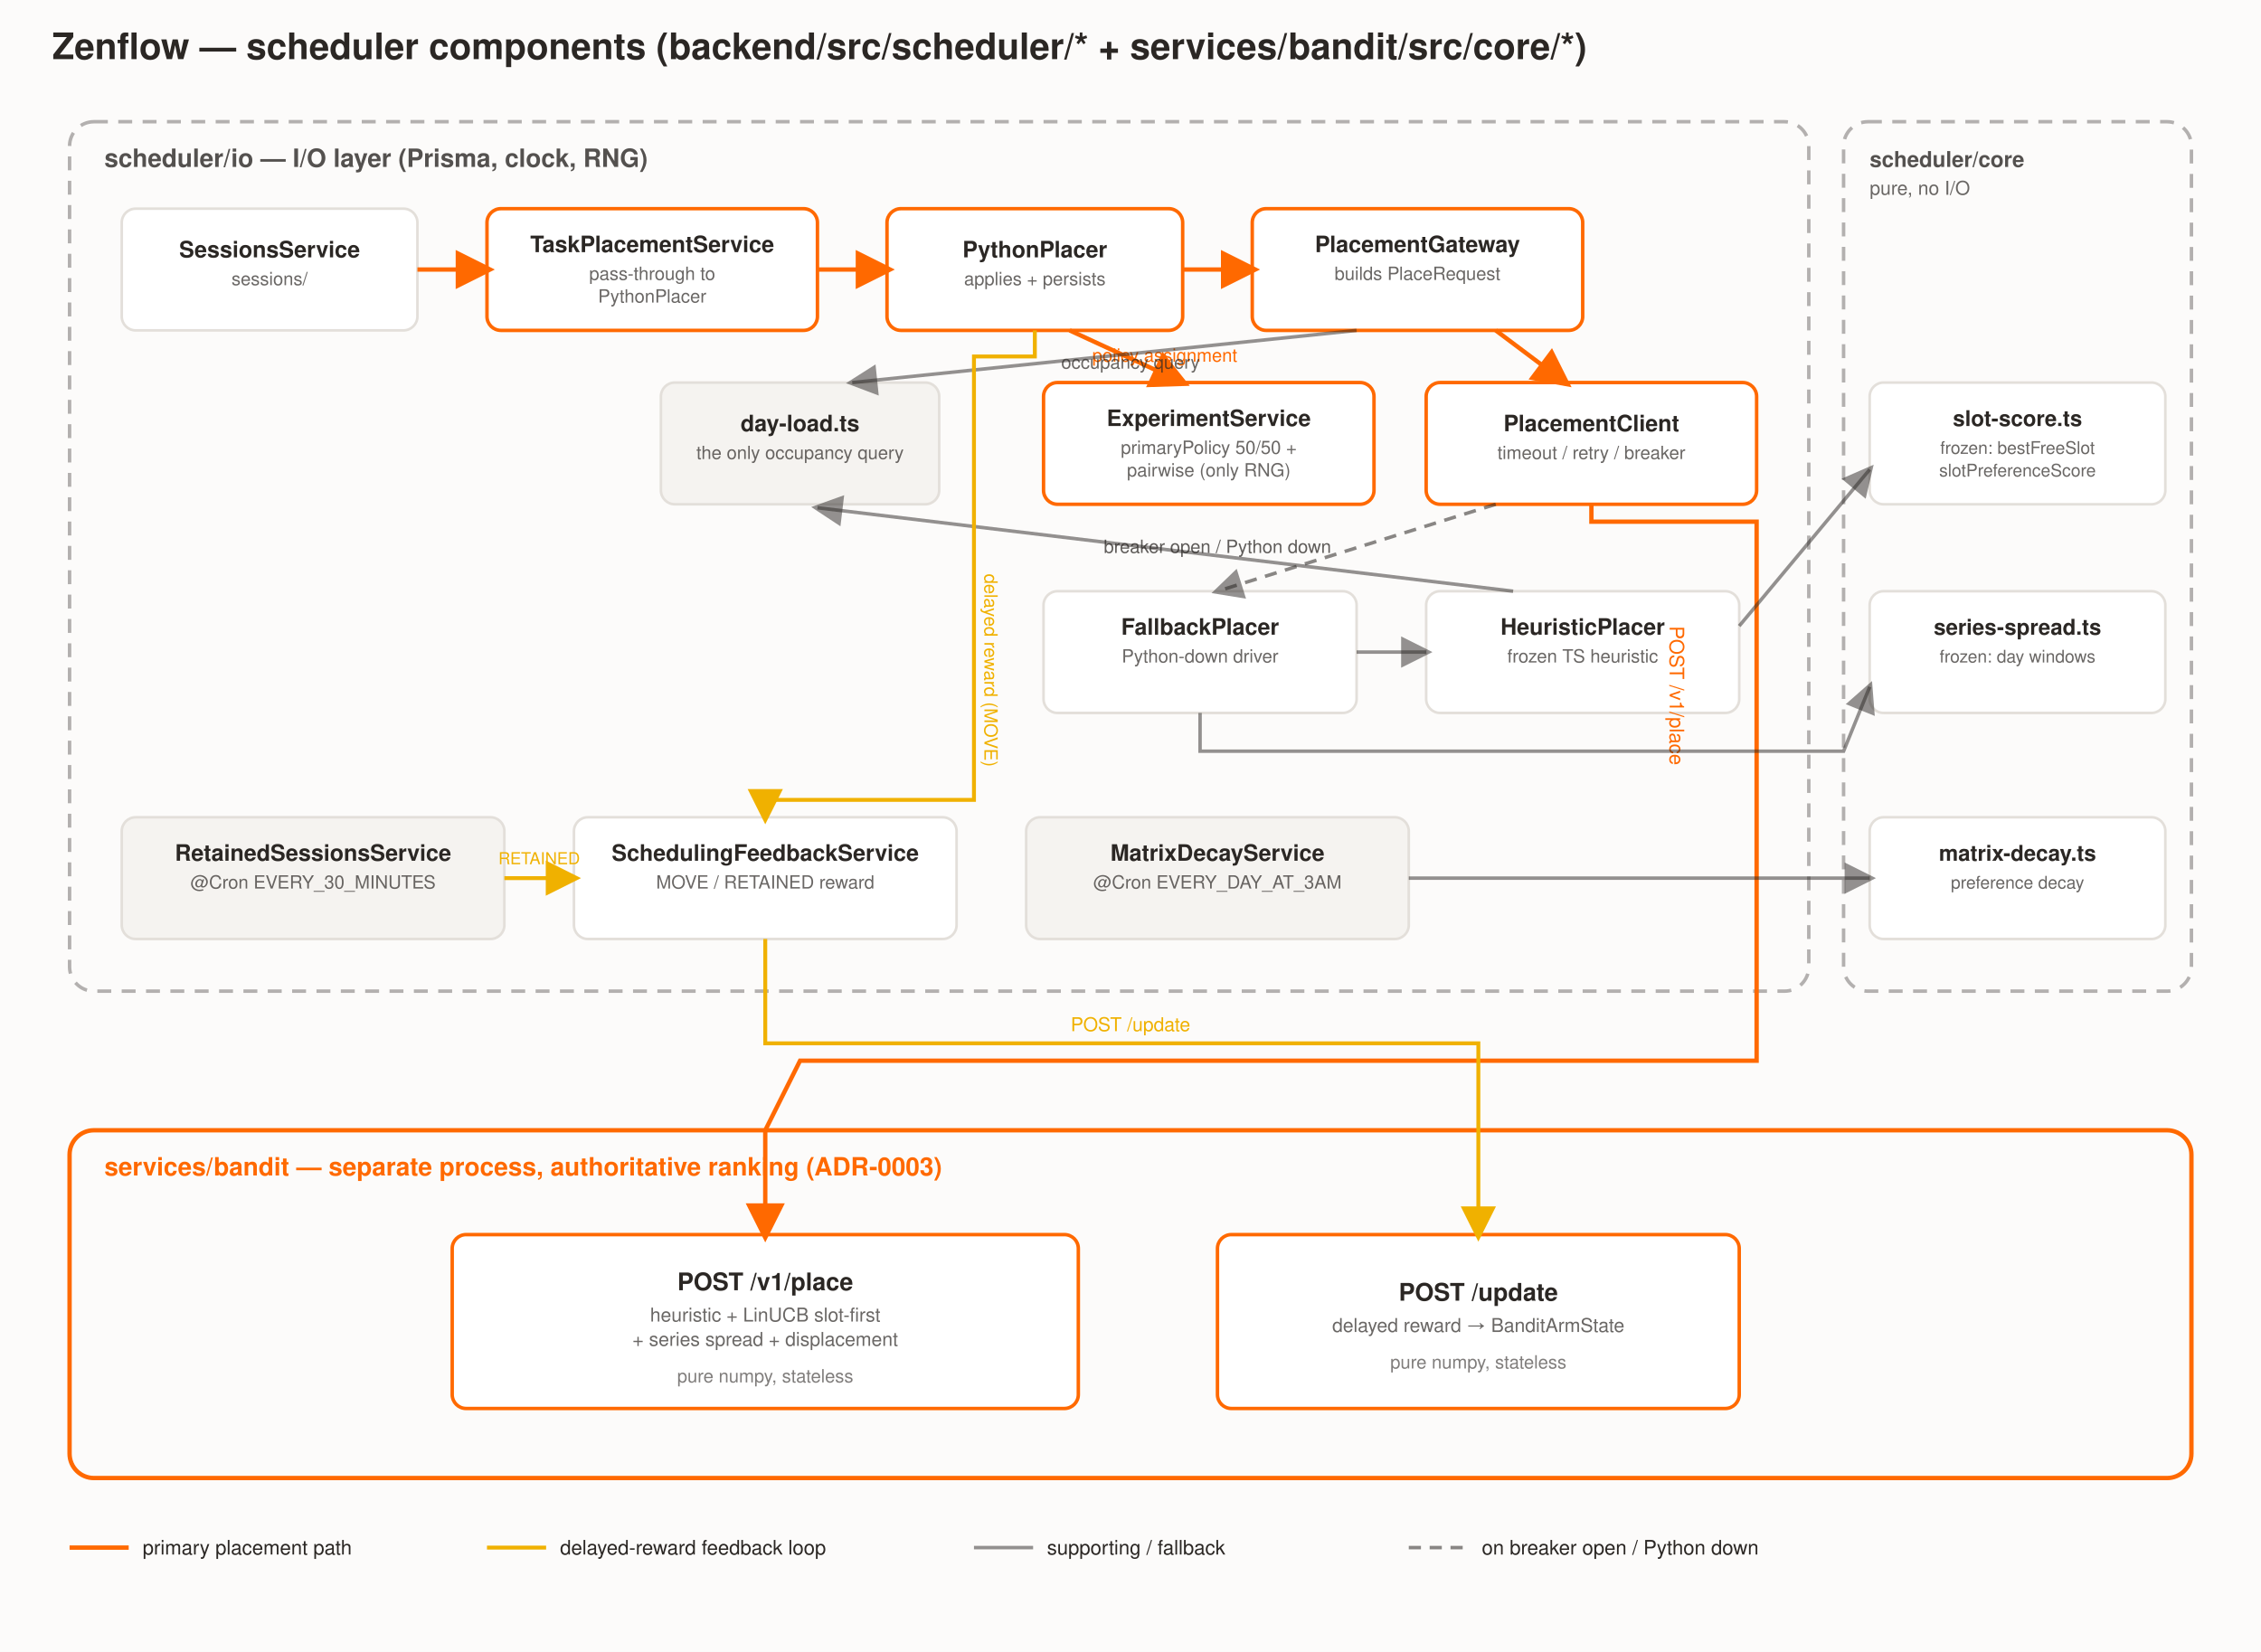
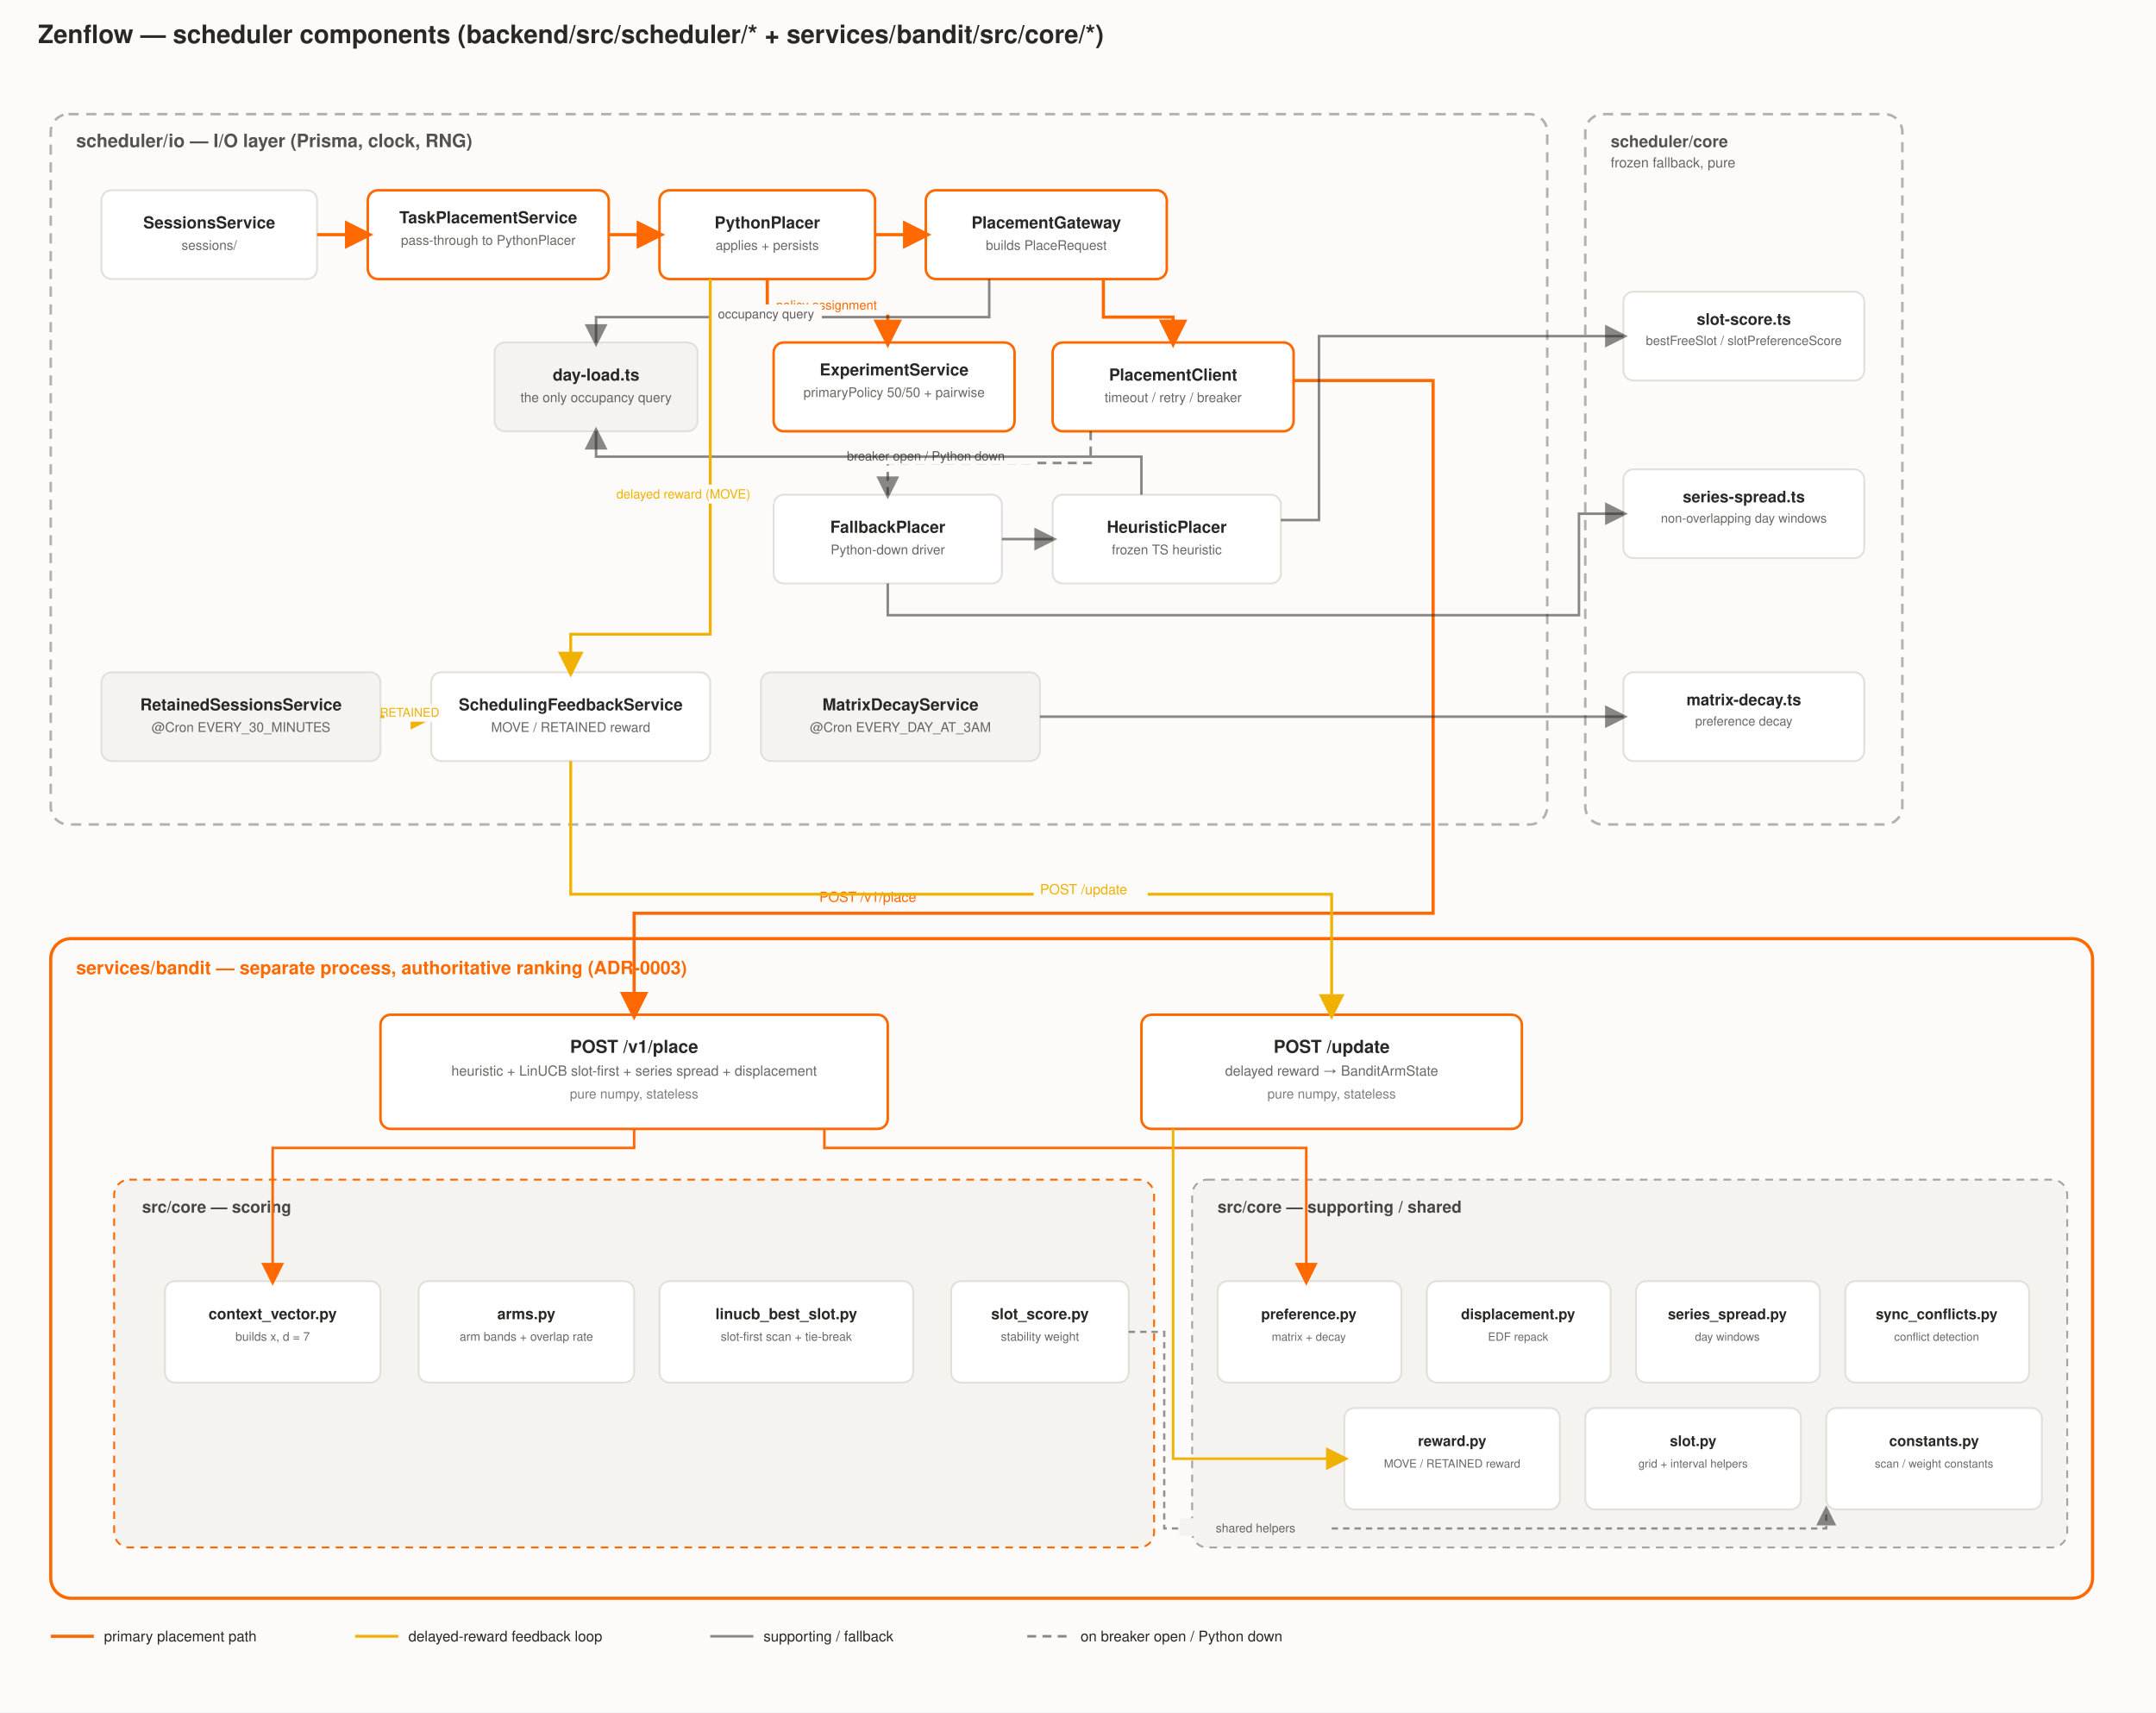
- <svg xmlns="http://www.w3.org/2000/svg" viewBox="0 0 1300 950" font-family="Helvetica, Arial, sans-serif">
+ <svg xmlns="http://www.w3.org/2000/svg" viewBox="0 0 1700 1350" font-family="Helvetica, Arial, sans-serif">
  <defs>
    <marker id="sArrOrange" viewBox="0 0 10 10" refX="8" refY="5" markerWidth="9" markerHeight="9" orient="auto-start-reverse">
      <path d="M0,0 L10,5 L0,10 z" fill="#FF6900" />
    </marker>
    <marker id="sArrAmber" viewBox="0 0 10 10" refX="8" refY="5" markerWidth="9" markerHeight="9" orient="auto-start-reverse">
      <path d="M0,0 L10,5 L0,10 z" fill="#F0B100" />
    </marker>
    <marker id="sArrNeutral" viewBox="0 0 10 10" refX="8" refY="5" markerWidth="9" markerHeight="9" orient="auto-start-reverse">
-       <path d="M0,0 L10,5 L0,10 z" fill="#2B2724" fill-opacity="0.5" />
+       <path d="M0,0 L10,5 L0,10 z" fill="#2B2724" fill-opacity="0.55" />
    </marker>
  </defs>
-   <rect x="0" y="0" width="1300" height="950" fill="#FCFBFA" />
-   <text x="30" y="34" font-size="21" font-weight="700" fill="#2B2724">Zenflow — scheduler components (backend/src/scheduler/* + services/bandit/src/core/*)</text>
-   <rect x="40" y="70" width="1000" height="500" rx="14" fill="none" stroke="#2B2724" stroke-opacity="0.35" stroke-width="2" stroke-dasharray="8 6" />
-   <text x="60" y="96" font-size="14.5" font-weight="700" fill="#2B2724" opacity="0.8">scheduler/io — I/O layer (Prisma, clock, RNG)</text>
-   <rect x="1060" y="70" width="200" height="500" rx="14" fill="none" stroke="#2B2724" stroke-opacity="0.35" stroke-width="2" stroke-dasharray="8 6" />
-   <text x="1075" y="96" font-size="12.5" font-weight="700" fill="#2B2724" opacity="0.8">scheduler/core</text>
-   <text x="1075" y="112" font-size="11" fill="#2B2724" opacity="0.7">pure, no I/O</text>
-   <rect x="70" y="120" width="170" height="70" rx="8" fill="#FFFFFF" stroke="#E3DFDA" stroke-width="1.5" />
-   <text x="155" y="148" text-anchor="middle" font-size="13" font-weight="700" fill="#2B2724">SessionsService</text>
-   <text x="155" y="164" text-anchor="middle" font-size="10.5" fill="#2B2724" opacity="0.7">sessions/</text>
-   <rect x="280" y="120" width="190" height="70" rx="8" fill="#FFFFFF" stroke="#FF6900" stroke-width="2" />
-   <text x="375" y="145" text-anchor="middle" font-size="13" font-weight="700" fill="#2B2724">TaskPlacementService</text>
-   <text x="375" y="161" text-anchor="middle" font-size="10.5" fill="#2B2724" opacity="0.7">pass-through to</text>
-   <text x="375" y="174" text-anchor="middle" font-size="10.5" fill="#2B2724" opacity="0.7">PythonPlacer</text>
-   <rect x="510" y="120" width="170" height="70" rx="8" fill="#FFFFFF" stroke="#FF6900" stroke-width="2" />
-   <text x="595" y="148" text-anchor="middle" font-size="13" font-weight="700" fill="#2B2724">PythonPlacer</text>
-   <text x="595" y="164" text-anchor="middle" font-size="10.5" fill="#2B2724" opacity="0.7">applies + persists</text>
-   <rect x="720" y="120" width="190" height="70" rx="8" fill="#FFFFFF" stroke="#FF6900" stroke-width="2" />
-   <text x="815" y="145" text-anchor="middle" font-size="13" font-weight="700" fill="#2B2724">PlacementGateway</text>
-   <text x="815" y="161" text-anchor="middle" font-size="10.5" fill="#2B2724" opacity="0.7">builds PlaceRequest</text>
-   <rect x="380" y="220" width="160" height="70" rx="8" fill="#F5F3F0" stroke="#E3DFDA" stroke-width="1.5" />
-   <text x="460" y="248" text-anchor="middle" font-size="13" font-weight="700" fill="#2B2724">day-load.ts</text>
-   <text x="460" y="264" text-anchor="middle" font-size="10.5" fill="#2B2724" opacity="0.7">the only occupancy query</text>
-   <rect x="600" y="220" width="190" height="70" rx="8" fill="#FFFFFF" stroke="#FF6900" stroke-width="2" />
-   <text x="695" y="245" text-anchor="middle" font-size="13" font-weight="700" fill="#2B2724">ExperimentService</text>
-   <text x="695" y="261" text-anchor="middle" font-size="10.5" fill="#2B2724" opacity="0.7">primaryPolicy 50/50 +</text>
-   <text x="695" y="274" text-anchor="middle" font-size="10.5" fill="#2B2724" opacity="0.7">pairwise (only RNG)</text>
-   <rect x="820" y="220" width="190" height="70" rx="8" fill="#FFFFFF" stroke="#FF6900" stroke-width="2" />
-   <text x="915" y="248" text-anchor="middle" font-size="13" font-weight="700" fill="#2B2724">PlacementClient</text>
-   <text x="915" y="264" text-anchor="middle" font-size="10.5" fill="#2B2724" opacity="0.7">timeout / retry / breaker</text>
-   <rect x="600" y="340" width="180" height="70" rx="8" fill="#FFFFFF" stroke="#E3DFDA" stroke-width="1.5" />
-   <text x="690" y="365" text-anchor="middle" font-size="13" font-weight="700" fill="#2B2724">FallbackPlacer</text>
-   <text x="690" y="381" text-anchor="middle" font-size="10.5" fill="#2B2724" opacity="0.7">Python-down driver</text>
-   <rect x="820" y="340" width="180" height="70" rx="8" fill="#FFFFFF" stroke="#E3DFDA" stroke-width="1.5" />
-   <text x="910" y="365" text-anchor="middle" font-size="13" font-weight="700" fill="#2B2724">HeuristicPlacer</text>
-   <text x="910" y="381" text-anchor="middle" font-size="10.5" fill="#2B2724" opacity="0.7">frozen TS heuristic</text>
-   <rect x="70" y="470" width="220" height="70" rx="8" fill="#F5F3F0" stroke="#E3DFDA" stroke-width="1.5" />
-   <text x="180" y="495" text-anchor="middle" font-size="13" font-weight="700" fill="#2B2724">RetainedSessionsService</text>
-   <text x="180" y="511" text-anchor="middle" font-size="10.5" fill="#2B2724" opacity="0.7">@Cron EVERY_30_MINUTES</text>
-   <rect x="330" y="470" width="220" height="70" rx="8" fill="#FFFFFF" stroke="#E3DFDA" stroke-width="1.5" />
-   <text x="440" y="495" text-anchor="middle" font-size="13" font-weight="700" fill="#2B2724">SchedulingFeedbackService</text>
-   <text x="440" y="511" text-anchor="middle" font-size="10.5" fill="#2B2724" opacity="0.7">MOVE / RETAINED reward</text>
-   <rect x="590" y="470" width="220" height="70" rx="8" fill="#F5F3F0" stroke="#E3DFDA" stroke-width="1.5" />
-   <text x="700" y="495" text-anchor="middle" font-size="13" font-weight="700" fill="#2B2724">MatrixDecayService</text>
-   <text x="700" y="511" text-anchor="middle" font-size="10.5" fill="#2B2724" opacity="0.7">@Cron EVERY_DAY_AT_3AM</text>
-   <rect x="1075" y="220" width="170" height="70" rx="8" fill="#FFFFFF" stroke="#E3DFDA" stroke-width="1.5" />
-   <text x="1160" y="245" text-anchor="middle" font-size="12.5" font-weight="700" fill="#2B2724">slot-score.ts</text>
-   <text x="1160" y="261" text-anchor="middle" font-size="10" fill="#2B2724" opacity="0.7">frozen: bestFreeSlot</text>
-   <text x="1160" y="274" text-anchor="middle" font-size="10" fill="#2B2724" opacity="0.7">slotPreferenceScore</text>
-   <rect x="1075" y="340" width="170" height="70" rx="8" fill="#FFFFFF" stroke="#E3DFDA" stroke-width="1.5" />
-   <text x="1160" y="365" text-anchor="middle" font-size="12.5" font-weight="700" fill="#2B2724">series-spread.ts</text>
-   <text x="1160" y="381" text-anchor="middle" font-size="10" fill="#2B2724" opacity="0.7">frozen: day windows</text>
-   <rect x="1075" y="470" width="170" height="70" rx="8" fill="#FFFFFF" stroke="#E3DFDA" stroke-width="1.5" />
-   <text x="1160" y="495" text-anchor="middle" font-size="12.5" font-weight="700" fill="#2B2724">matrix-decay.ts</text>
-   <text x="1160" y="511" text-anchor="middle" font-size="10" fill="#2B2724" opacity="0.7">preference decay</text>
-   <rect x="40" y="650" width="1220" height="200" rx="14" fill="none" stroke="#FF6900" stroke-width="2.5" />
-   <text x="60" y="676" font-size="14.5" font-weight="700" fill="#FF6900">services/bandit — separate process, authoritative ranking (ADR-0003)</text>
-   <rect x="260" y="710" width="360" height="100" rx="8" fill="#FFFFFF" stroke="#FF6900" stroke-width="2" />
-   <text x="440" y="742" text-anchor="middle" font-size="14" font-weight="700" fill="#2B2724">POST /v1/place</text>
-   <text x="440" y="760" text-anchor="middle" font-size="11" fill="#2B2724" opacity="0.7">heuristic + LinUCB slot-first</text>
-   <text x="440" y="774" text-anchor="middle" font-size="11" fill="#2B2724" opacity="0.7">+ series spread + displacement</text>
-   <text x="440" y="795" text-anchor="middle" font-size="10.5" fill="#2B2724" opacity="0.6">pure numpy, stateless</text>
-   <rect x="700" y="710" width="300" height="100" rx="8" fill="#FFFFFF" stroke="#FF6900" stroke-width="2" />
-   <text x="850" y="748" text-anchor="middle" font-size="14" font-weight="700" fill="#2B2724">POST /update</text>
-   <text x="850" y="766" text-anchor="middle" font-size="11" fill="#2B2724" opacity="0.7">delayed reward → BanditArmState</text>
-   <text x="850" y="787" text-anchor="middle" font-size="10.5" fill="#2B2724" opacity="0.6">pure numpy, stateless</text>
-   <path d="M240,155 L280,155" fill="none" stroke="#FF6900" stroke-width="2.5" marker-end="url(#sArrOrange)" />
-   <path d="M470,155 L510,155" fill="none" stroke="#FF6900" stroke-width="2.5" marker-end="url(#sArrOrange)" />
-   <path d="M680,155 L720,155" fill="none" stroke="#FF6900" stroke-width="2.5" marker-end="url(#sArrOrange)" />
-   <path d="M615,190 L680,220" fill="none" stroke="#FF6900" stroke-width="2.5" marker-end="url(#sArrOrange)" />
-   <text x="628" y="208" font-size="10.5" fill="#FF6900">policy assignment</text>
-   <path d="M780,190 L490,220" fill="none" stroke="#2B2724" stroke-opacity="0.5" stroke-width="2" marker-end="url(#sArrNeutral)" />
-   <text x="650" y="212" text-anchor="middle" font-size="10.5" fill="#2B2724" opacity="0.7">occupancy query</text>
-   <path d="M860,190 L900,220" fill="none" stroke="#FF6900" stroke-width="2.5" marker-end="url(#sArrOrange)" />
-   <path d="M915,290 L915,300 L1010,300 L1010,610 L460,610 L440,650 L440,710" fill="none" stroke="#FF6900" stroke-width="2.5" marker-end="url(#sArrOrange)" />
-   <text x="960" y="360" font-size="11.5" fill="#FF6900" transform="rotate(90 960 360)">POST /v1/place</text>
-   <path d="M860,290 L700,340" fill="none" stroke="#2B2724" stroke-opacity="0.55" stroke-width="2" stroke-dasharray="7 5" marker-end="url(#sArrNeutral)" />
-   <text x="700" y="318" text-anchor="middle" font-size="10.5" fill="#2B2724" opacity="0.75">breaker open / Python down</text>
-   <path d="M780,375 L820,375" fill="none" stroke="#2B2724" stroke-opacity="0.5" stroke-width="2" marker-end="url(#sArrNeutral)" />
-   <path d="M870,340 L470,292" fill="none" stroke="#2B2724" stroke-opacity="0.5" stroke-width="2" marker-end="url(#sArrNeutral)" />
-   <path d="M1000,360 L1075,270" fill="none" stroke="#2B2724" stroke-opacity="0.5" stroke-width="2" marker-end="url(#sArrNeutral)" />
-   <path d="M690,410 L690,432 L1060,432 L1075,395" fill="none" stroke="#2B2724" stroke-opacity="0.5" stroke-width="2" marker-end="url(#sArrNeutral)" />
-   <path d="M595,190 L595,205 L560,205 L560,460 L440,460 L440,470" fill="none" stroke="#F0B100" stroke-width="2.25" marker-end="url(#sArrAmber)" />
-   <text x="566" y="330" font-size="10.5" fill="#F0B100" transform="rotate(90 566 330)">delayed reward (MOVE)</text>
-   <path d="M290,505 L330,505" fill="none" stroke="#F0B100" stroke-width="2.25" marker-end="url(#sArrAmber)" />
-   <text x="310" y="497" text-anchor="middle" font-size="9.5" fill="#F0B100">RETAINED</text>
-   <path d="M810,505 L1075,505" fill="none" stroke="#2B2724" stroke-opacity="0.5" stroke-width="2" marker-end="url(#sArrNeutral)" />
-   <path d="M440,540 L440,600 L850,600 L850,650 L850,710" fill="none" stroke="#F0B100" stroke-width="2.25" marker-end="url(#sArrAmber)" />
-   <text x="650" y="593" text-anchor="middle" font-size="11" fill="#F0B100">POST /update</text>
-   <g transform="translate(40,890)">
+   <rect x="0" y="0" width="1700" height="1350" fill="#FCFBFA" />
+   <text x="30" y="34" font-size="20" font-weight="700" fill="#2B2724">Zenflow — scheduler components (backend/src/scheduler/* + services/bandit/src/core/*)</text>
+   <rect x="40" y="90" width="1180" height="560" rx="14" fill="none" stroke="#2B2724" stroke-opacity="0.35" stroke-width="2" stroke-dasharray="8 6" />
+   <text x="60" y="116" font-size="14.5" font-weight="700" fill="#2B2724" opacity="0.8">scheduler/io — I/O layer (Prisma, clock, RNG)</text>
+   <rect x="1250" y="90" width="250" height="560" rx="14" fill="none" stroke="#2B2724" stroke-opacity="0.35" stroke-width="2" stroke-dasharray="8 6" />
+   <text x="1270" y="116" font-size="13" font-weight="700" fill="#2B2724" opacity="0.8">scheduler/core</text>
+   <text x="1270" y="132" font-size="11" fill="#2B2724" opacity="0.7">frozen fallback, pure</text>
+   <rect x="80" y="150" width="170" height="70" rx="8" fill="#FFFFFF" stroke="#E3DFDA" stroke-width="1.5" />
+   <text x="165" y="180" text-anchor="middle" font-size="13" font-weight="700" fill="#2B2724">SessionsService</text>
+   <text x="165" y="197" text-anchor="middle" font-size="10.5" fill="#2B2724" opacity="0.7">sessions/</text>
+   <rect x="290" y="150" width="190" height="70" rx="8" fill="#FFFFFF" stroke="#FF6900" stroke-width="2" />
+   <text x="385" y="176" text-anchor="middle" font-size="13" font-weight="700" fill="#2B2724">TaskPlacementService</text>
+   <text x="385" y="193" text-anchor="middle" font-size="10.5" fill="#2B2724" opacity="0.7">pass-through to PythonPlacer</text>
+   <rect x="520" y="150" width="170" height="70" rx="8" fill="#FFFFFF" stroke="#FF6900" stroke-width="2" />
+   <text x="605" y="180" text-anchor="middle" font-size="13" font-weight="700" fill="#2B2724">PythonPlacer</text>
+   <text x="605" y="197" text-anchor="middle" font-size="10.5" fill="#2B2724" opacity="0.7">applies + persists</text>
+   <rect x="730" y="150" width="190" height="70" rx="8" fill="#FFFFFF" stroke="#FF6900" stroke-width="2" />
+   <text x="825" y="180" text-anchor="middle" font-size="13" font-weight="700" fill="#2B2724">PlacementGateway</text>
+   <text x="825" y="197" text-anchor="middle" font-size="10.5" fill="#2B2724" opacity="0.7">builds PlaceRequest</text>
+   <rect x="390" y="270" width="160" height="70" rx="8" fill="#F5F3F0" stroke="#E3DFDA" stroke-width="1.5" />
+   <text x="470" y="300" text-anchor="middle" font-size="13" font-weight="700" fill="#2B2724">day-load.ts</text>
+   <text x="470" y="317" text-anchor="middle" font-size="10.5" fill="#2B2724" opacity="0.7">the only occupancy query</text>
+   <rect x="610" y="270" width="190" height="70" rx="8" fill="#FFFFFF" stroke="#FF6900" stroke-width="2" />
+   <text x="705" y="296" text-anchor="middle" font-size="13" font-weight="700" fill="#2B2724">ExperimentService</text>
+   <text x="705" y="313" text-anchor="middle" font-size="10.5" fill="#2B2724" opacity="0.7">primaryPolicy 50/50 + pairwise</text>
+   <rect x="830" y="270" width="190" height="70" rx="8" fill="#FFFFFF" stroke="#FF6900" stroke-width="2" />
+   <text x="925" y="300" text-anchor="middle" font-size="13" font-weight="700" fill="#2B2724">PlacementClient</text>
+   <text x="925" y="317" text-anchor="middle" font-size="10.5" fill="#2B2724" opacity="0.7">timeout / retry / breaker</text>
+   <rect x="610" y="390" width="180" height="70" rx="8" fill="#FFFFFF" stroke="#E3DFDA" stroke-width="1.5" />
+   <text x="700" y="420" text-anchor="middle" font-size="13" font-weight="700" fill="#2B2724">FallbackPlacer</text>
+   <text x="700" y="437" text-anchor="middle" font-size="10.5" fill="#2B2724" opacity="0.7">Python-down driver</text>
+   <rect x="830" y="390" width="180" height="70" rx="8" fill="#FFFFFF" stroke="#E3DFDA" stroke-width="1.5" />
+   <text x="920" y="420" text-anchor="middle" font-size="13" font-weight="700" fill="#2B2724">HeuristicPlacer</text>
+   <text x="920" y="437" text-anchor="middle" font-size="10.5" fill="#2B2724" opacity="0.7">frozen TS heuristic</text>
+   <rect x="80" y="530" width="220" height="70" rx="8" fill="#F5F3F0" stroke="#E3DFDA" stroke-width="1.5" />
+   <text x="190" y="560" text-anchor="middle" font-size="13" font-weight="700" fill="#2B2724">RetainedSessionsService</text>
+   <text x="190" y="577" text-anchor="middle" font-size="10.5" fill="#2B2724" opacity="0.7">@Cron EVERY_30_MINUTES</text>
+   <rect x="340" y="530" width="220" height="70" rx="8" fill="#FFFFFF" stroke="#E3DFDA" stroke-width="1.5" />
+   <text x="450" y="560" text-anchor="middle" font-size="13" font-weight="700" fill="#2B2724">SchedulingFeedbackService</text>
+   <text x="450" y="577" text-anchor="middle" font-size="10.5" fill="#2B2724" opacity="0.7">MOVE / RETAINED reward</text>
+   <rect x="600" y="530" width="220" height="70" rx="8" fill="#F5F3F0" stroke="#E3DFDA" stroke-width="1.5" />
+   <text x="710" y="560" text-anchor="middle" font-size="13" font-weight="700" fill="#2B2724">MatrixDecayService</text>
+   <text x="710" y="577" text-anchor="middle" font-size="10.5" fill="#2B2724" opacity="0.7">@Cron EVERY_DAY_AT_3AM</text>
+   <rect x="1280" y="230" width="190" height="70" rx="8" fill="#FFFFFF" stroke="#E3DFDA" stroke-width="1.5" />
+   <text x="1375" y="256" text-anchor="middle" font-size="12.5" font-weight="700" fill="#2B2724">slot-score.ts</text>
+   <text x="1375" y="272" text-anchor="middle" font-size="10" fill="#2B2724" opacity="0.7">bestFreeSlot / slotPreferenceScore</text>
+   <rect x="1280" y="370" width="190" height="70" rx="8" fill="#FFFFFF" stroke="#E3DFDA" stroke-width="1.5" />
+   <text x="1375" y="396" text-anchor="middle" font-size="12.5" font-weight="700" fill="#2B2724">series-spread.ts</text>
+   <text x="1375" y="412" text-anchor="middle" font-size="10" fill="#2B2724" opacity="0.7">non-overlapping day windows</text>
+   <rect x="1280" y="530" width="190" height="70" rx="8" fill="#FFFFFF" stroke="#E3DFDA" stroke-width="1.5" />
+   <text x="1375" y="556" text-anchor="middle" font-size="12.5" font-weight="700" fill="#2B2724">matrix-decay.ts</text>
+   <text x="1375" y="572" text-anchor="middle" font-size="10" fill="#2B2724" opacity="0.7">preference decay</text>
+   <rect x="40" y="740" width="1610" height="520" rx="16" fill="none" stroke="#FF6900" stroke-width="2.5" />
+   <text x="60" y="768" font-size="14.5" font-weight="700" fill="#FF6900">services/bandit — separate process, authoritative ranking (ADR-0003)</text>
+   <rect x="300" y="800" width="400" height="90" rx="8" fill="#FFFFFF" stroke="#FF6900" stroke-width="2" />
+   <text x="500" y="830" text-anchor="middle" font-size="14" font-weight="700" fill="#2B2724">POST /v1/place</text>
+   <text x="500" y="848" text-anchor="middle" font-size="11" fill="#2B2724" opacity="0.7">heuristic + LinUCB slot-first + series spread + displacement</text>
+   <text x="500" y="866" text-anchor="middle" font-size="10.5" fill="#2B2724" opacity="0.6">pure numpy, stateless</text>
+   <rect x="900" y="800" width="300" height="90" rx="8" fill="#FFFFFF" stroke="#FF6900" stroke-width="2" />
+   <text x="1050" y="830" text-anchor="middle" font-size="14" font-weight="700" fill="#2B2724">POST /update</text>
+   <text x="1050" y="848" text-anchor="middle" font-size="11" fill="#2B2724" opacity="0.7">delayed reward → BanditArmState</text>
+   <text x="1050" y="866" text-anchor="middle" font-size="10.5" fill="#2B2724" opacity="0.6">pure numpy, stateless</text>
+   <rect x="90" y="930" width="820" height="290" rx="12" fill="#F5F3F0" stroke="#FF6900" stroke-width="1.5" stroke-dasharray="6 5" />
+   <text x="112" y="956" font-size="13" font-weight="700" fill="#2B2724" opacity="0.85">src/core — scoring</text>
+   <rect x="130" y="1010" width="170" height="80" rx="8" fill="#FFFFFF" stroke="#E3DFDA" stroke-width="1.5" />
+   <text x="215" y="1040" text-anchor="middle" font-size="12" font-weight="700" fill="#2B2724">context_vector.py</text>
+   <text x="215" y="1057" text-anchor="middle" font-size="9.5" fill="#2B2724" opacity="0.7">builds x, d = 7</text>
+   <rect x="330" y="1010" width="170" height="80" rx="8" fill="#FFFFFF" stroke="#E3DFDA" stroke-width="1.5" />
+   <text x="415" y="1040" text-anchor="middle" font-size="12" font-weight="700" fill="#2B2724">arms.py</text>
+   <text x="415" y="1057" text-anchor="middle" font-size="9.5" fill="#2B2724" opacity="0.7">arm bands + overlap rate</text>
+   <rect x="520" y="1010" width="200" height="80" rx="8" fill="#FFFFFF" stroke="#E3DFDA" stroke-width="1.5" />
+   <text x="620" y="1040" text-anchor="middle" font-size="12" font-weight="700" fill="#2B2724">linucb_best_slot.py</text>
+   <text x="620" y="1057" text-anchor="middle" font-size="9.5" fill="#2B2724" opacity="0.7">slot-first scan + tie-break</text>
+   <rect x="750" y="1010" width="140" height="80" rx="8" fill="#FFFFFF" stroke="#E3DFDA" stroke-width="1.5" />
+   <text x="820" y="1040" text-anchor="middle" font-size="12" font-weight="700" fill="#2B2724">slot_score.py</text>
+   <text x="820" y="1057" text-anchor="middle" font-size="9.5" fill="#2B2724" opacity="0.7">stability weight</text>
+   <rect x="940" y="930" width="690" height="290" rx="12" fill="#F5F3F0" stroke="#2B2724" stroke-opacity="0.4" stroke-width="1.5" stroke-dasharray="6 5" />
+   <text x="960" y="956" font-size="13" font-weight="700" fill="#2B2724" opacity="0.85">src/core — supporting / shared</text>
+   <rect x="960" y="1010" width="145" height="80" rx="8" fill="#FFFFFF" stroke="#E3DFDA" stroke-width="1.5" />
+   <text x="1032" y="1040" text-anchor="middle" font-size="11.5" font-weight="700" fill="#2B2724">preference.py</text>
+   <text x="1032" y="1057" text-anchor="middle" font-size="9" fill="#2B2724" opacity="0.7">matrix + decay</text>
+   <rect x="1125" y="1010" width="145" height="80" rx="8" fill="#FFFFFF" stroke="#E3DFDA" stroke-width="1.5" />
+   <text x="1197" y="1040" text-anchor="middle" font-size="11.5" font-weight="700" fill="#2B2724">displacement.py</text>
+   <text x="1197" y="1057" text-anchor="middle" font-size="9" fill="#2B2724" opacity="0.7">EDF repack</text>
+   <rect x="1290" y="1010" width="145" height="80" rx="8" fill="#FFFFFF" stroke="#E3DFDA" stroke-width="1.5" />
+   <text x="1362" y="1040" text-anchor="middle" font-size="11.5" font-weight="700" fill="#2B2724">series_spread.py</text>
+   <text x="1362" y="1057" text-anchor="middle" font-size="9" fill="#2B2724" opacity="0.7">day windows</text>
+   <rect x="1455" y="1010" width="145" height="80" rx="8" fill="#FFFFFF" stroke="#E3DFDA" stroke-width="1.5" />
+   <text x="1527" y="1040" text-anchor="middle" font-size="11.5" font-weight="700" fill="#2B2724">sync_conflicts.py</text>
+   <text x="1527" y="1057" text-anchor="middle" font-size="9" fill="#2B2724" opacity="0.7">conflict detection</text>
+   <rect x="1060" y="1110" width="170" height="80" rx="8" fill="#FFFFFF" stroke="#E3DFDA" stroke-width="1.5" />
+   <text x="1145" y="1140" text-anchor="middle" font-size="11.5" font-weight="700" fill="#2B2724">reward.py</text>
+   <text x="1145" y="1157" text-anchor="middle" font-size="9" fill="#2B2724" opacity="0.7">MOVE / RETAINED reward</text>
+   <rect x="1250" y="1110" width="170" height="80" rx="8" fill="#FFFFFF" stroke="#E3DFDA" stroke-width="1.5" />
+   <text x="1335" y="1140" text-anchor="middle" font-size="11.5" font-weight="700" fill="#2B2724">slot.py</text>
+   <text x="1335" y="1157" text-anchor="middle" font-size="9" fill="#2B2724" opacity="0.7">grid + interval helpers</text>
+   <rect x="1440" y="1110" width="170" height="80" rx="8" fill="#FFFFFF" stroke="#E3DFDA" stroke-width="1.5" />
+   <text x="1525" y="1140" text-anchor="middle" font-size="11.5" font-weight="700" fill="#2B2724">constants.py</text>
+   <text x="1525" y="1157" text-anchor="middle" font-size="9" fill="#2B2724" opacity="0.7">scan / weight constants</text>
+   <path d="M250,185 L290,185" fill="none" stroke="#FF6900" stroke-width="2.5" marker-end="url(#sArrOrange)" />
+   <path d="M480,185 L520,185" fill="none" stroke="#FF6900" stroke-width="2.5" marker-end="url(#sArrOrange)" />
+   <path d="M690,185 L730,185" fill="none" stroke="#FF6900" stroke-width="2.5" marker-end="url(#sArrOrange)" />
+   <path d="M605,220 L605,245 L700,245 L700,270" fill="none" stroke="#FF6900" stroke-width="2.5" marker-end="url(#sArrOrange)" />
+   <rect x="608" y="233" width="98" height="15" fill="#FCFBFA" />
+   <text x="612" y="244" font-size="10" fill="#FF6900">policy assignment</text>
+   <path d="M780,220 L780,250 L470,250 L470,270" fill="none" stroke="#2B2724" stroke-opacity="0.55" stroke-width="2" marker-end="url(#sArrNeutral)" />
+   <rect x="560" y="240" width="88" height="14" fill="#FCFBFA" />
+   <text x="604" y="251" text-anchor="middle" font-size="10" fill="#2B2724" opacity="0.75">occupancy query</text>
+   <path d="M870,220 L870,250 L925,250 L925,270" fill="none" stroke="#FF6900" stroke-width="2.5" marker-end="url(#sArrOrange)" />
+   <path d="M1020,300 L1130,300 L1130,720 L500,720 L500,800" fill="none" stroke="#FF6900" stroke-width="2.5" marker-end="url(#sArrOrange)" />
+   <rect x="640" y="700" width="112" height="15" fill="#FCFBFA" />
+   <text x="646" y="711" font-size="11" fill="#FF6900">POST /v1/place</text>
+   <path d="M860,340 L860,365 L700,365 L700,390" fill="none" stroke="#2B2724" stroke-opacity="0.55" stroke-width="2" stroke-dasharray="7 5" marker-end="url(#sArrNeutral)" />
+   <rect x="642" y="352" width="176" height="14" fill="#FCFBFA" />
+   <text x="730" y="363" text-anchor="middle" font-size="10" fill="#2B2724" opacity="0.75">breaker open / Python down</text>
+   <path d="M790,425 L830,425" fill="none" stroke="#2B2724" stroke-opacity="0.55" stroke-width="2" marker-end="url(#sArrNeutral)" />
+   <path d="M900,390 L900,360 L470,360 L470,340" fill="none" stroke="#2B2724" stroke-opacity="0.55" stroke-width="2" marker-end="url(#sArrNeutral)" />
+   <path d="M1010,410 L1040,410 L1040,265 L1280,265" fill="none" stroke="#2B2724" stroke-opacity="0.55" stroke-width="2" marker-end="url(#sArrNeutral)" />
+   <path d="M700,460 L700,485 L1245,485 L1245,405 L1280,405" fill="none" stroke="#2B2724" stroke-opacity="0.55" stroke-width="2" marker-end="url(#sArrNeutral)" />
+   <path d="M560,220 L560,500 L450,500 L450,530" fill="none" stroke="#F0B100" stroke-width="2.25" marker-end="url(#sArrAmber)" />
+   <rect x="480" y="382" width="130" height="15" fill="#FCFBFA" />
+   <text x="486" y="393" font-size="10" fill="#F0B100">delayed reward (MOVE)</text>
+   <path d="M300,565 L340,565" fill="none" stroke="#F0B100" stroke-width="2.25" marker-end="url(#sArrAmber)" />
+   <rect x="303" y="555" width="40" height="14" fill="#FCFBFA" />
+   <text x="323" y="565" text-anchor="middle" font-size="9.5" fill="#F0B100">RETAINED</text>
+   <path d="M820,565 L1280,565" fill="none" stroke="#2B2724" stroke-opacity="0.55" stroke-width="2" marker-end="url(#sArrNeutral)" />
+   <path d="M450,600 L450,705 L1050,705 L1050,800" fill="none" stroke="#F0B100" stroke-width="2.25" marker-end="url(#sArrAmber)" />
+   <rect x="815" y="694" width="90" height="15" fill="#FCFBFA" />
+   <text x="820" y="705" font-size="11" fill="#F0B100">POST /update</text>
+   <path d="M500,890 L500,905 L215,905 L215,1010" fill="none" stroke="#FF6900" stroke-width="2" marker-end="url(#sArrOrange)" />
+   <path d="M650,890 L650,905 L1030,905 L1030,1010" fill="none" stroke="#FF6900" stroke-width="2" marker-end="url(#sArrOrange)" />
+   <path d="M925,890 L925,1150 L1060,1150" fill="none" stroke="#F0B100" stroke-width="2" marker-end="url(#sArrAmber)" />
+   <path d="M890,1050 L918,1050 L918,1205 L1440,1205 L1440,1190" fill="none" stroke="#2B2724" stroke-opacity="0.5" stroke-width="1.75" stroke-dasharray="5 4" marker-end="url(#sArrNeutral)" />
+   <rect x="930" y="1197" width="120" height="14" fill="#F5F3F0" />
+   <text x="990" y="1208" text-anchor="middle" font-size="9.5" fill="#2B2724" opacity="0.7">shared helpers</text>
+   <g transform="translate(40,1290)">
    <line x1="0" y1="0" x2="34" y2="0" stroke="#FF6900" stroke-width="2.5" />
    <text x="42" y="4" font-size="11.5" fill="#2B2724">primary placement path</text>
    <line x1="240" y1="0" x2="274" y2="0" stroke="#F0B100" stroke-width="2.25" />
    <text x="282" y="4" font-size="11.5" fill="#2B2724">delayed-reward feedback loop</text>
-     <line x1="520" y1="0" x2="554" y2="0" stroke="#2B2724" stroke-opacity="0.5" stroke-width="2" />
+     <line x1="520" y1="0" x2="554" y2="0" stroke="#2B2724" stroke-opacity="0.55" stroke-width="2" />
    <text x="562" y="4" font-size="11.5" fill="#2B2724">supporting / fallback</text>
    <line x1="770" y1="0" x2="804" y2="0" stroke="#2B2724" stroke-opacity="0.55" stroke-width="2" stroke-dasharray="7 5" />
    <text x="812" y="4" font-size="11.5" fill="#2B2724">on breaker open / Python down</text>
  </g>
</svg>
